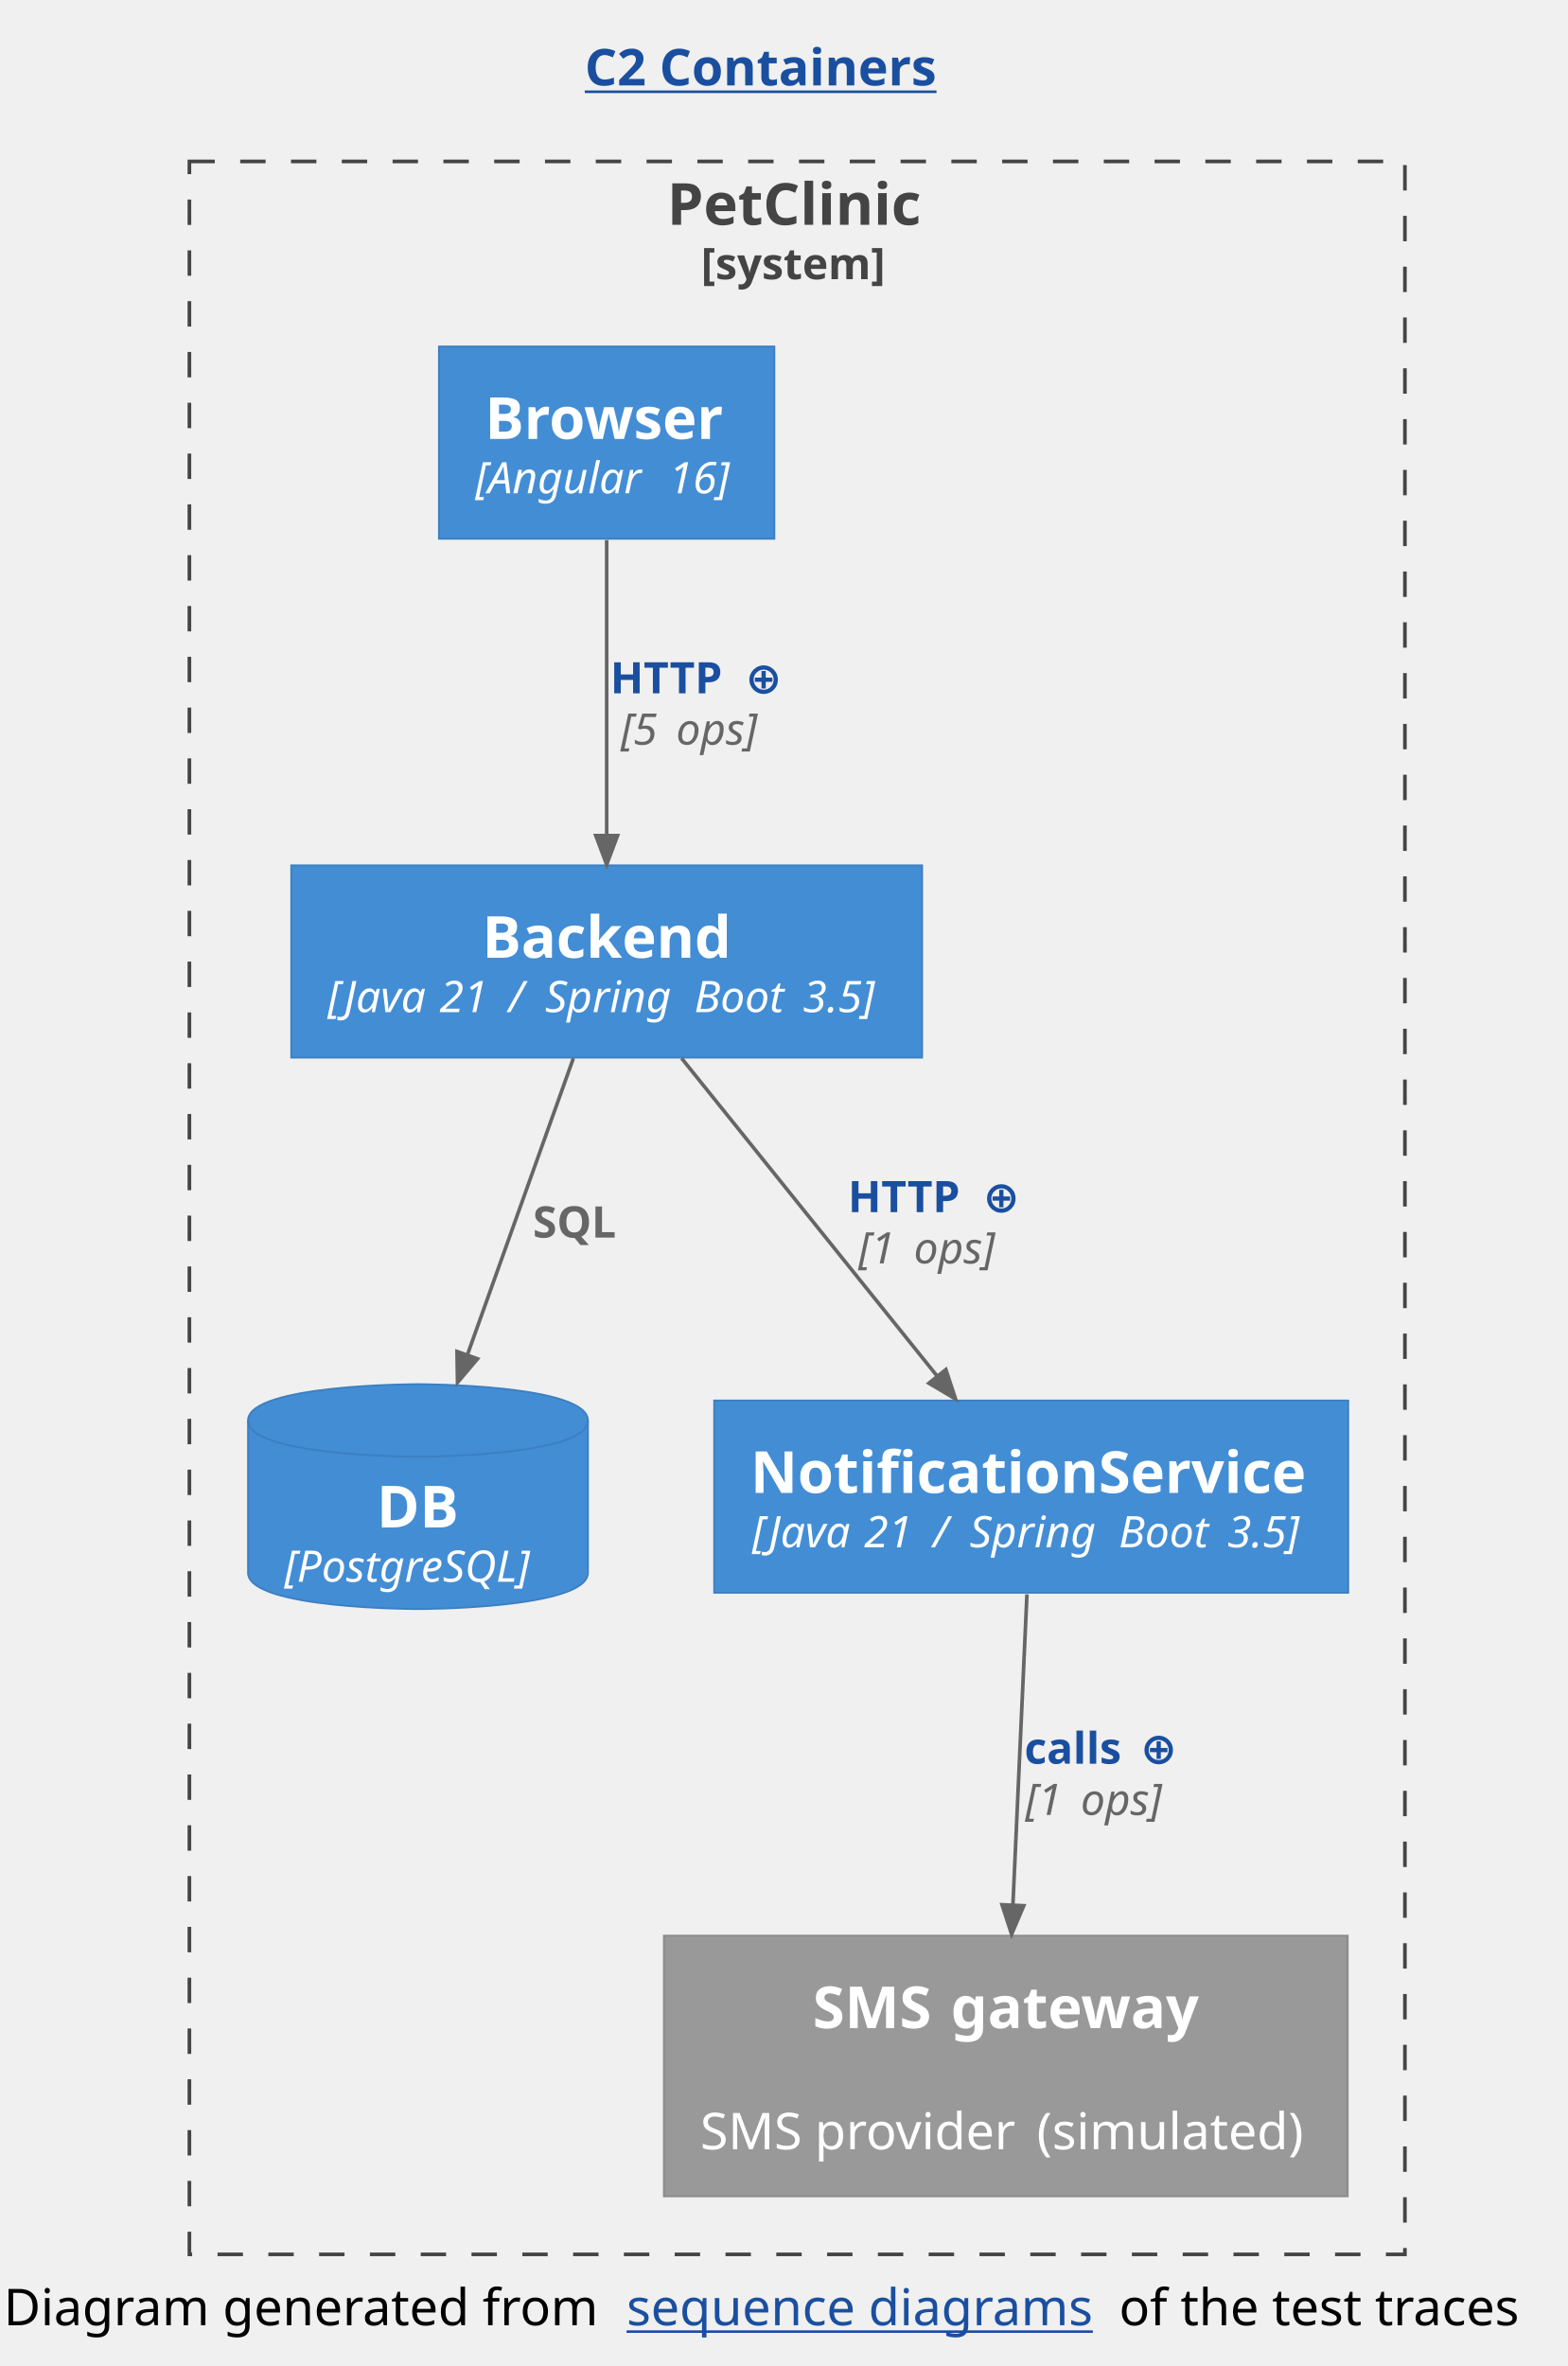
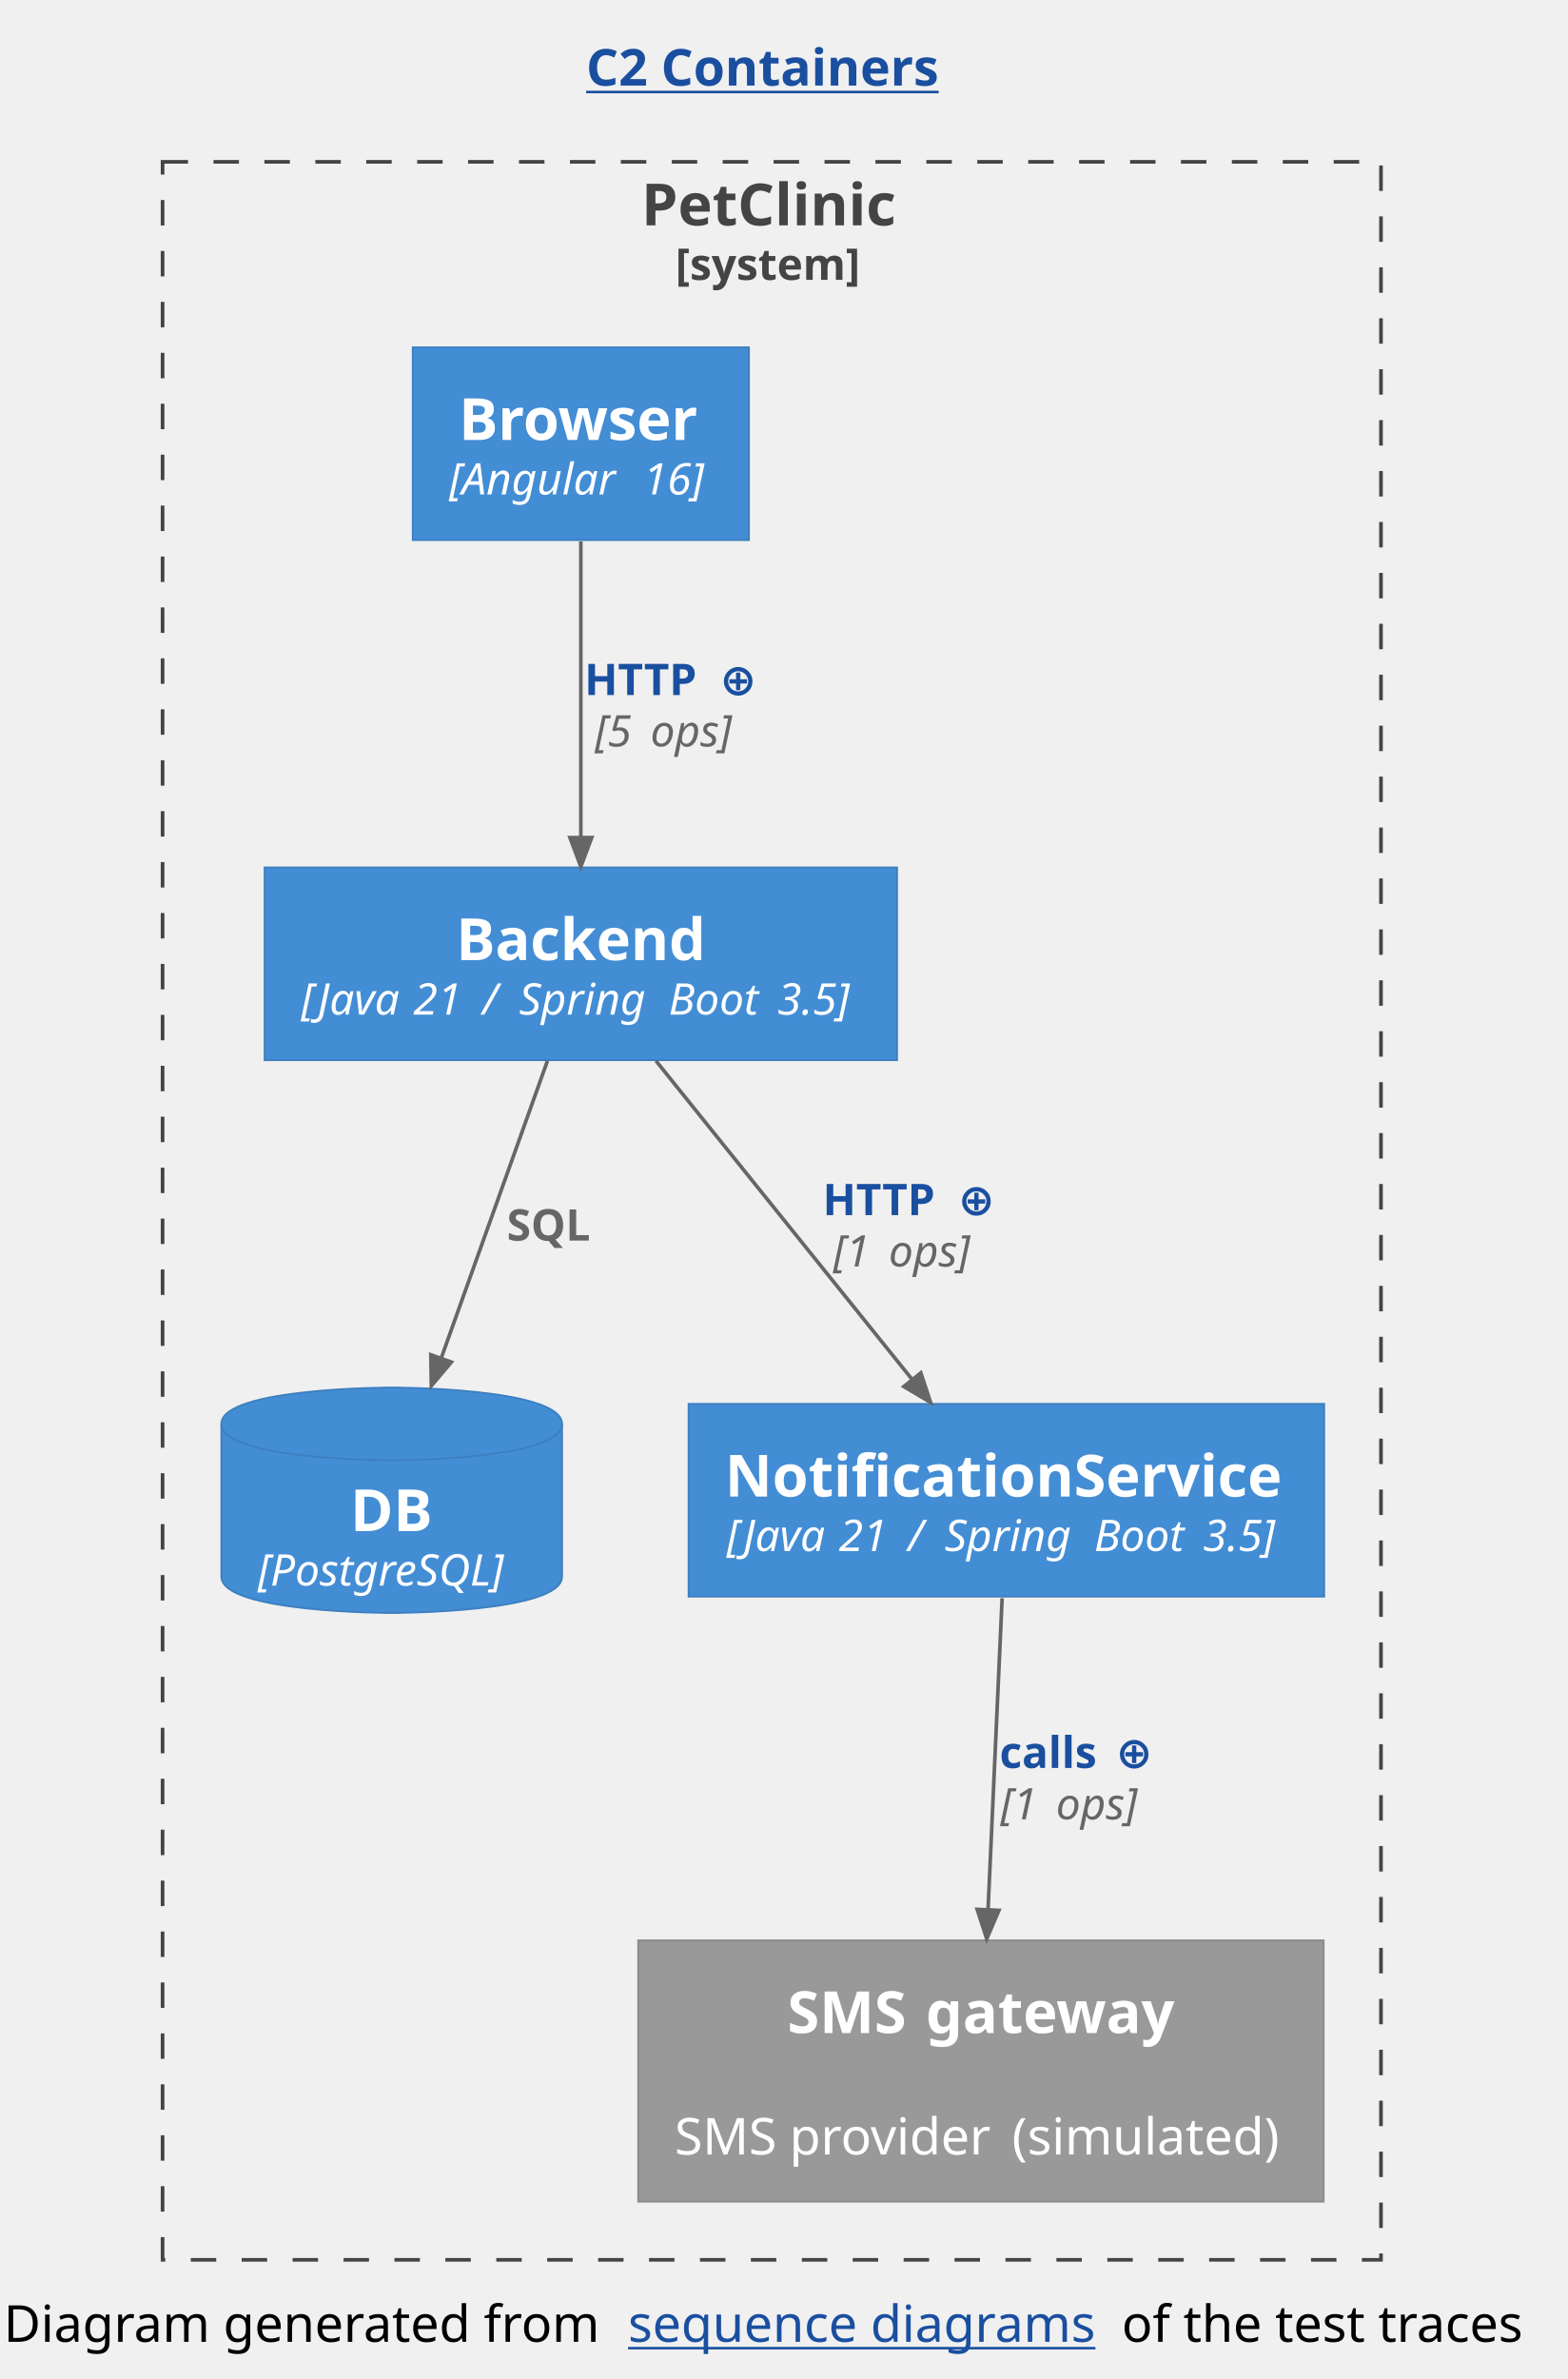
- <svg xmlns="http://www.w3.org/2000/svg" xmlns:xlink="http://www.w3.org/1999/xlink" contentStyleType="text/css" data-diagram-type="DESCRIPTION" height="652px" preserveAspectRatio="none" style="width:432px;height:652px;background:#FFFFFF;" version="1.1" viewBox="0 0 432 652" width="432px" zoomAndPan="magnify">
+ <svg xmlns="http://www.w3.org/2000/svg" xmlns:xlink="http://www.w3.org/1999/xlink" version="1.1" data-diagram-type="DESCRIPTION" style="width:431px;height:654px;background:#FFFFFF;" width="431px" height="654px" viewBox="0 0 431 654" zoomAndPan="magnify" preserveAspectRatio="none" contentStyleType="text/css">
  <defs />
-   <g>
+   <g font-family="sans-serif" lengthAdjust="spacing">
    <g class="title" data-source-line="6">
-       <a href="https://c4model.com/diagrams/container" target="_blank" rel="noopener noreferrer" title="What is a C2 diagram?" xlink:actuate="onRequest" xlink:href="https://c4model.com/diagrams/container" xlink:show="new" xlink:title="What is a C2 diagram?" xlink:type="simple">
-         <text fill="#1A4FA0" font-family="sans-serif" font-size="14" font-weight="bold" lengthAdjust="spacing" text-decoration="underline" textLength="102.067" x="161.166" y="23.535">C2 Containers</text>
+       <a target="_top" href="https://c4model.com/diagrams/container" xlink:href="https://c4model.com/diagrams/container" xlink:type="simple" xlink:actuate="onRequest" xlink:show="new" title="What is a C2 diagram?" xlink:title="What is a C2 diagram?">
+         <text x="161.166" y="23.535" fill="#1A4FA0" font-size="14" textLength="102.067" font-weight="700" text-decoration="underline">C2 Containers</text>
      </a>
    </g>
-     <g class="cluster" data-qualified-name="c2_system" data-source-line="1666" id="ent0002">
-       <rect fill="none" height="576.75" style="stroke:#444444;stroke-width:1;stroke-dasharray:7,7;" width="335" x="52.2" y="44.488" />
-       <text fill="#444444" font-family="sans-serif" font-size="16" font-weight="bold" lengthAdjust="spacing" textLength="71.703" x="183.848" y="61.957">PetClinic</text>
-       <text fill="#444444" font-family="sans-serif" font-size="12" font-weight="bold" lengthAdjust="spacing" textLength="52.992" x="193.204" y="76.934">[system]</text>
+     <g class="cluster" data-qualified-name="c2_system" id="ent0001" data-source-line="1690">
+       <rect x="44.7" y="44.488" width="335" height="576.75" fill="none" style="stroke:#444;stroke-width:1;stroke-dasharray:7,7;" />
+       <text x="176.348" y="61.957" fill="#444" font-size="16" textLength="71.703" font-weight="700">PetClinic</text>
+       <text x="185.704" y="76.934" fill="#444" font-size="12" textLength="52.992" font-weight="700">[system]</text>
    </g>
-     <g class="entity" data-qualified-name="c2_system.Backend" data-source-line="71" id="ent0003">
-       <rect fill="#438DD5" height="52.977" style="stroke:#3C7FC0;stroke-width:0.5;" width="173.885" x="80.26" y="238.468" />
-       <text fill="#FFFFFF" font-family="sans-serif" font-size="16" font-weight="bold" lengthAdjust="spacing" textLength="68.609" x="132.897" y="263.937">Backend</text>
-       <text fill="#FFFFFF" font-family="sans-serif" font-size="12" font-style="italic" lengthAdjust="spacing" textLength="27.1" x="90.26" y="278.914">[Java</text>
-       <text fill="#FFFFFF" font-family="sans-serif" font-size="12" font-style="italic" lengthAdjust="spacing" textLength="3.797" x="117.359" y="278.914"> </text>
-       <text fill="#FFFFFF" font-family="sans-serif" font-size="12" font-style="italic" lengthAdjust="spacing" textLength="15.176" x="121.156" y="278.914">21</text>
-       <text fill="#FFFFFF" font-family="sans-serif" font-size="12" font-style="italic" lengthAdjust="spacing" textLength="3.797" x="136.332" y="278.914"> </text>
-       <text fill="#FFFFFF" font-family="sans-serif" font-size="12" font-style="italic" lengthAdjust="spacing" textLength="6.293" x="140.129" y="278.914">/</text>
-       <text fill="#FFFFFF" font-family="sans-serif" font-size="12" font-style="italic" lengthAdjust="spacing" textLength="3.797" x="146.422" y="278.914"> </text>
-       <text fill="#FFFFFF" font-family="sans-serif" font-size="12" font-style="italic" lengthAdjust="spacing" textLength="37.324" x="150.219" y="278.914">Spring</text>
-       <text fill="#FFFFFF" font-family="sans-serif" font-size="12" font-style="italic" lengthAdjust="spacing" textLength="3.797" x="187.543" y="278.914"> </text>
-       <text fill="#FFFFFF" font-family="sans-serif" font-size="12" font-style="italic" lengthAdjust="spacing" textLength="26.133" x="191.34" y="278.914">Boot</text>
-       <text fill="#FFFFFF" font-family="sans-serif" font-size="12" font-style="italic" lengthAdjust="spacing" textLength="3.797" x="217.473" y="278.914"> </text>
-       <text fill="#FFFFFF" font-family="sans-serif" font-size="12" font-style="italic" lengthAdjust="spacing" textLength="22.875" x="221.269" y="278.914">3.5]</text>
+     <g class="entity" data-qualified-name="c2_system.Backend" id="ent0002" data-source-line="71">
+       <rect x="72.76" y="238.468" width="173.885" height="52.977" fill="#438DD5" style="stroke:#3C7FC0;stroke-width:0.5;" />
+       <text x="125.397" y="263.937" fill="#FFF" font-size="16" textLength="68.609" font-weight="700">Backend</text>
+       <text x="82.76" y="278.914" fill="#FFF" font-size="12" textLength="27.1" font-style="italic">[Java</text>
+       <text x="109.859" y="278.914" fill="#FFF" font-size="12" font-style="italic"> </text>
+       <text x="113.656" y="278.914" fill="#FFF" font-size="12" textLength="15.176" font-style="italic">21</text>
+       <text x="128.832" y="278.914" fill="#FFF" font-size="12" font-style="italic"> </text>
+       <text x="132.629" y="278.914" fill="#FFF" font-size="12" font-style="italic">/</text>
+       <text x="138.922" y="278.914" fill="#FFF" font-size="12" font-style="italic"> </text>
+       <text x="142.719" y="278.914" fill="#FFF" font-size="12" textLength="37.324" font-style="italic">Spring</text>
+       <text x="180.043" y="278.914" fill="#FFF" font-size="12" font-style="italic"> </text>
+       <text x="183.84" y="278.914" fill="#FFF" font-size="12" textLength="26.133" font-style="italic">Boot</text>
+       <text x="209.973" y="278.914" fill="#FFF" font-size="12" font-style="italic"> </text>
+       <text x="213.769" y="278.914" fill="#FFF" font-size="12" textLength="22.875" font-style="italic">3.5]</text>
    </g>
-     <g class="entity" data-qualified-name="c2_system.Browser" data-source-line="71" id="ent0004">
-       <rect fill="#438DD5" height="52.977" style="stroke:#3C7FC0;stroke-width:0.5;" width="92.439" x="120.98" y="95.488" />
-       <text fill="#FFFFFF" font-family="sans-serif" font-size="16" font-weight="bold" lengthAdjust="spacing" textLength="67.07" x="133.664" y="120.957">Browser</text>
-       <text fill="#FFFFFF" font-family="sans-serif" font-size="12" font-style="italic" lengthAdjust="spacing" textLength="49.565" x="130.98" y="135.934">[Angular</text>
-       <text fill="#FFFFFF" font-family="sans-serif" font-size="12" font-style="italic" lengthAdjust="spacing" textLength="3.797" x="180.544" y="135.934"> </text>
-       <text fill="#FFFFFF" font-family="sans-serif" font-size="12" font-style="italic" lengthAdjust="spacing" textLength="19.078" x="184.341" y="135.934">16]</text>
+     <g class="entity" data-qualified-name="c2_system.Browser" id="ent0003" data-source-line="71">
+       <rect x="113.48" y="95.488" width="92.439" height="52.977" fill="#438DD5" style="stroke:#3C7FC0;stroke-width:0.5;" />
+       <text x="126.164" y="120.957" fill="#FFF" font-size="16" textLength="67.07" font-weight="700">Browser</text>
+       <text x="123.48" y="135.934" fill="#FFF" font-size="12" textLength="49.564" font-style="italic">[Angular</text>
+       <text x="173.044" y="135.934" fill="#FFF" font-size="12" font-style="italic"> </text>
+       <text x="176.841" y="135.934" fill="#FFF" font-size="12" textLength="19.078" font-style="italic">16]</text>
    </g>
-     <g class="entity" data-qualified-name="c2_system.DB" data-source-line="75" id="ent0005">
-       <path d="M68.36,391.438 C68.36,381.438 115.198,381.438 115.198,381.438 C115.198,381.438 162.036,381.438 162.036,391.438 L162.036,433.415 C162.036,443.415 115.198,443.415 115.198,443.415 C115.198,443.415 68.36,443.415 68.36,433.415 L68.36,391.438" fill="#438DD5" style="stroke:#3C7FC0;stroke-width:0.5;" />
-       <path d="M68.36,391.438 C68.36,401.438 115.198,401.438 115.198,401.438 C115.198,401.438 162.036,401.438 162.036,391.438" fill="none" style="stroke:#3C7FC0;stroke-width:0.5;" />
-       <text fill="#FFFFFF" font-family="sans-serif" font-size="16" font-weight="bold" lengthAdjust="spacing" textLength="22.766" x="103.815" y="420.907">DB</text>
-       <text fill="#FFFFFF" font-family="sans-serif" font-size="12" font-style="italic" lengthAdjust="spacing" textLength="73.676" x="78.36" y="435.884">[PostgreSQL]</text>
+     <g class="entity" data-qualified-name="c2_system.DB" id="ent0004" data-source-line="75">
+       <path d="M60.86,391.438 C60.86,381.438 107.698,381.438 107.698,381.438 C107.698,381.438 154.535,381.438 154.535,391.438 L154.535,433.415 C154.535,443.415 107.698,443.415 107.698,443.415 C107.698,443.415 60.86,443.415 60.86,433.415 L60.86,391.438" style="stroke:#3C7FC0;stroke-width:0.5;" fill="#438DD5" />
+       <path d="M60.86,391.438 C60.86,401.438 107.698,401.438 107.698,401.438 C107.698,401.438 154.535,401.438 154.535,391.438" style="stroke:#3C7FC0;stroke-width:0.5;" fill="none" />
+       <text x="96.315" y="420.907" fill="#FFF" font-size="16" textLength="22.766" font-weight="700">DB</text>
+       <text x="70.86" y="435.884" fill="#FFF" font-size="12" textLength="73.676" font-style="italic">[PostgreSQL]</text>
    </g>
-     <g class="entity" data-qualified-name="c2_system.NotificationService" data-source-line="71" id="ent0006">
-       <rect fill="#438DD5" height="52.977" style="stroke:#3C7FC0;stroke-width:0.5;" width="174.75" x="196.83" y="385.938" />
-       <text fill="#FFFFFF" font-family="sans-serif" font-size="16" font-weight="bold" lengthAdjust="spacing" textLength="154.75" x="206.83" y="411.407">NotificationService</text>
-       <text fill="#FFFFFF" font-family="sans-serif" font-size="12" font-style="italic" lengthAdjust="spacing" textLength="27.1" x="207.262" y="426.384">[Java</text>
-       <text fill="#FFFFFF" font-family="sans-serif" font-size="12" font-style="italic" lengthAdjust="spacing" textLength="3.797" x="234.362" y="426.384"> </text>
-       <text fill="#FFFFFF" font-family="sans-serif" font-size="12" font-style="italic" lengthAdjust="spacing" textLength="15.176" x="238.159" y="426.384">21</text>
-       <text fill="#FFFFFF" font-family="sans-serif" font-size="12" font-style="italic" lengthAdjust="spacing" textLength="3.797" x="253.335" y="426.384"> </text>
-       <text fill="#FFFFFF" font-family="sans-serif" font-size="12" font-style="italic" lengthAdjust="spacing" textLength="6.293" x="257.132" y="426.384">/</text>
-       <text fill="#FFFFFF" font-family="sans-serif" font-size="12" font-style="italic" lengthAdjust="spacing" textLength="3.797" x="263.424" y="426.384"> </text>
-       <text fill="#FFFFFF" font-family="sans-serif" font-size="12" font-style="italic" lengthAdjust="spacing" textLength="37.324" x="267.221" y="426.384">Spring</text>
-       <text fill="#FFFFFF" font-family="sans-serif" font-size="12" font-style="italic" lengthAdjust="spacing" textLength="3.797" x="304.546" y="426.384"> </text>
-       <text fill="#FFFFFF" font-family="sans-serif" font-size="12" font-style="italic" lengthAdjust="spacing" textLength="26.133" x="308.342" y="426.384">Boot</text>
-       <text fill="#FFFFFF" font-family="sans-serif" font-size="12" font-style="italic" lengthAdjust="spacing" textLength="3.797" x="334.475" y="426.384"> </text>
-       <text fill="#FFFFFF" font-family="sans-serif" font-size="12" font-style="italic" lengthAdjust="spacing" textLength="22.875" x="338.272" y="426.384">3.5]</text>
+     <g class="entity" data-qualified-name="c2_system.NotificationService" id="ent0005" data-source-line="71">
+       <rect x="189.33" y="385.938" width="174.75" height="52.977" fill="#438DD5" style="stroke:#3C7FC0;stroke-width:0.5;" />
+       <text x="199.33" y="411.407" fill="#FFF" font-size="16" textLength="154.75" font-weight="700">NotificationService</text>
+       <text x="199.762" y="426.384" fill="#FFF" font-size="12" textLength="27.1" font-style="italic">[Java</text>
+       <text x="226.862" y="426.384" fill="#FFF" font-size="12" font-style="italic"> </text>
+       <text x="230.659" y="426.384" fill="#FFF" font-size="12" textLength="15.176" font-style="italic">21</text>
+       <text x="245.835" y="426.384" fill="#FFF" font-size="12" font-style="italic"> </text>
+       <text x="249.631" y="426.384" fill="#FFF" font-size="12" font-style="italic">/</text>
+       <text x="255.924" y="426.384" fill="#FFF" font-size="12" font-style="italic"> </text>
+       <text x="259.721" y="426.384" fill="#FFF" font-size="12" textLength="37.324" font-style="italic">Spring</text>
+       <text x="297.046" y="426.384" fill="#FFF" font-size="12" font-style="italic"> </text>
+       <text x="300.842" y="426.384" fill="#FFF" font-size="12" textLength="26.133" font-style="italic">Boot</text>
+       <text x="326.975" y="426.384" fill="#FFF" font-size="12" font-style="italic"> </text>
+       <text x="330.772" y="426.384" fill="#FFF" font-size="12" textLength="22.875" font-style="italic">3.5]</text>
    </g>
-     <g class="entity" data-qualified-name="c2_system.SMS_gateway" data-source-line="212" id="ent0007">
-       <rect fill="#999999" height="71.82" style="stroke:#8A8A8A;stroke-width:0.5;" width="188.444" x="182.98" y="533.418" />
-       <text fill="#FFFFFF" font-family="sans-serif" font-size="16" font-weight="bold" lengthAdjust="spacing" textLength="32.805" x="223.983" y="558.887">SMS</text>
-       <text fill="#FFFFFF" font-family="sans-serif" font-size="16" font-weight="bold" lengthAdjust="spacing" textLength="5.273" x="256.788" y="558.887"> </text>
-       <text fill="#FFFFFF" font-family="sans-serif" font-size="16" font-weight="bold" lengthAdjust="spacing" textLength="68.359" x="262.061" y="558.887">gateway</text>
-       <text fill="#FFFFFF" font-family="sans-serif" font-size="14" lengthAdjust="spacing" textLength="4.43" x="274.987" y="575.797"> </text>
-       <text fill="#FFFFFF" font-family="sans-serif" font-size="14" lengthAdjust="spacing" textLength="27.139" x="192.98" y="592.285">SMS</text>
-       <text fill="#FFFFFF" font-family="sans-serif" font-size="14" lengthAdjust="spacing" textLength="4.43" x="220.118" y="592.285"> </text>
-       <text fill="#FFFFFF" font-family="sans-serif" font-size="14" lengthAdjust="spacing" textLength="56.773" x="224.548" y="592.285">provider</text>
-       <text fill="#FFFFFF" font-family="sans-serif" font-size="14" lengthAdjust="spacing" textLength="4.43" x="281.32" y="592.285"> </text>
-       <text fill="#FFFFFF" font-family="sans-serif" font-size="14" lengthAdjust="spacing" textLength="75.674" x="285.75" y="592.285">(simulated)</text>
+     <g class="entity" data-qualified-name="c2_system.SMS_gateway" id="ent0006" data-source-line="218">
+       <rect x="175.48" y="533.418" width="188.444" height="71.82" fill="#999" style="stroke:#8A8A8A;stroke-width:0.5;" />
+       <text x="216.483" y="558.887" fill="#FFF" font-size="16" textLength="32.805" font-weight="700">SMS</text>
+       <text x="249.288" y="558.887" fill="#FFF" font-size="16" font-weight="700"> </text>
+       <text x="254.561" y="558.887" fill="#FFF" font-size="16" textLength="68.359" font-weight="700">gateway</text>
+       <text x="267.487" y="575.797" fill="#FFF" font-size="14"> </text>
+       <text x="185.48" y="592.285" fill="#FFF" font-size="14" textLength="27.139">SMS</text>
+       <text x="212.618" y="592.285" fill="#FFF" font-size="14"> </text>
+       <text x="217.048" y="592.285" fill="#FFF" font-size="14" textLength="56.772">provider</text>
+       <text x="273.821" y="592.285" fill="#FFF" font-size="14"> </text>
+       <text x="278.25" y="592.285" fill="#FFF" font-size="14" textLength="75.674">(simulated)</text>
    </g>
-     <g class="link" data-entity-1="ent0003" data-entity-2="ent0005" data-link-type="dependency" data-source-line="1779" id="lnk8">
-       <path d="M158.02,291.628 C149.1,316.588 138.242,346.975 128.782,373.445" fill="none" id="Backend-to-DB" style="stroke:#666666;stroke-width:1;" />
-       <polygon fill="#666666" points="126.09,380.978,131.607,374.454,125.957,372.435,126.09,380.978" style="stroke:#666666;stroke-width:1;" />
-       <text fill="#666666" font-family="sans-serif" font-size="12" font-weight="bold" lengthAdjust="spacing" textLength="23.719" x="146.86" y="341.04">SQL</text>
+     <g class="link" data-entity-1="ent0002" data-entity-2="ent0004" id="lnk7" data-source-line="1803" data-link-type="dependency">
+       <path d="M150.52,291.628 C141.6,316.588 130.742,346.975 121.282,373.445" style="stroke:#666;stroke-width:1;" fill="none" id="Backend-to-DB" />
+       <polygon points="118.59,380.978,124.107,374.455,118.457,372.435,118.59,380.978" fill="#666" style="stroke:#666;stroke-width:1;stroke-linejoin:miter;stroke-miterlimit:10;" />
+       <text x="139.36" y="341.04" fill="#666" font-size="12" textLength="23.719" font-weight="700">SQL</text>
    </g>
-     <g class="link" data-entity-1="ent0003" data-entity-2="ent0006" data-link-type="dependency" data-source-line="1779" id="lnk9">
-       <path d="M187.85,291.628 C209.1,318.058 237.027,352.773 258.347,379.293" fill="none" id="Backend-to-NotificationService" style="stroke:#666666;stroke-width:1;" />
-       <polygon fill="#666666" points="263.36,385.528,260.685,377.414,256.009,381.173,263.36,385.528" style="stroke:#666666;stroke-width:1;" />
-       <a href="genseq://c2-279a196c9d" target="_top" title="Click for the calls behind this line" xlink:actuate="onRequest" xlink:href="genseq://c2-279a196c9d" xlink:show="new" xlink:title="Click for the calls behind this line" xlink:type="simple">
-         <text fill="#1A4FA0" font-family="sans-serif" font-size="12" font-weight="bold" lengthAdjust="spacing" textLength="33.281" x="233.71" y="334.04">HTTP</text>
+     <g class="link" data-entity-1="ent0002" data-entity-2="ent0005" id="lnk8" data-source-line="1803" data-link-type="dependency">
+       <path d="M180.35,291.628 C201.6,318.058 229.527,352.773 250.847,379.293" style="stroke:#666;stroke-width:1;" fill="none" id="Backend-to-NotificationService" />
+       <polygon points="255.86,385.528,253.185,377.414,248.509,381.173,255.86,385.528" fill="#666" style="stroke:#666;stroke-width:1;stroke-linejoin:miter;stroke-miterlimit:10;" />
+       <a target="_top" href="genseq://c2-279a196c9d" xlink:href="genseq://c2-279a196c9d" xlink:type="simple" xlink:actuate="onRequest" xlink:show="new" title="Click for the calls behind this line" xlink:title="Click for the calls behind this line">
+         <text x="226.21" y="334.04" fill="#1A4FA0" font-size="12" textLength="33.281" font-weight="700">HTTP</text>
      </a>
-       <a href="genseq://c2-279a196c9d" target="_top" title="Click for the calls behind this line" xlink:actuate="onRequest" xlink:href="genseq://c2-279a196c9d" xlink:show="new" xlink:title="Click for the calls behind this line" xlink:type="simple">
-         <text fill="#1A4FA0" font-family="sans-serif" font-size="12" font-weight="bold" lengthAdjust="spacing" textLength="3.955" x="266.991" y="334.04"> </text>
+       <a target="_top" href="genseq://c2-279a196c9d" xlink:href="genseq://c2-279a196c9d" xlink:type="simple" xlink:actuate="onRequest" xlink:show="new" title="Click for the calls behind this line" xlink:title="Click for the calls behind this line">
+         <text x="259.491" y="334.04" fill="#1A4FA0" font-size="12" font-weight="700"> </text>
      </a>
-       <a href="genseq://c2-279a196c9d" target="_top" title="Click for the calls behind this line" xlink:actuate="onRequest" xlink:href="genseq://c2-279a196c9d" xlink:show="new" xlink:title="Click for the calls behind this line" xlink:type="simple">
-         <text fill="#1A4FA0" font-family="sans-serif" font-size="12" font-weight="bold" lengthAdjust="spacing" textLength="8.684" x="270.946" y="334.04">⊕</text>
+       <a target="_top" href="genseq://c2-279a196c9d" xlink:href="genseq://c2-279a196c9d" xlink:type="simple" xlink:actuate="onRequest" xlink:show="new" title="Click for the calls behind this line" xlink:title="Click for the calls behind this line">
+         <text x="263.446" y="334.04" fill="#1A4FA0" font-size="12" font-weight="700">⊕</text>
      </a>
-       <text fill="#666666" font-family="sans-serif" font-size="12" font-style="italic" lengthAdjust="spacing" textLength="11.49" x="236.554" y="348.173">[1</text>
-       <text fill="#666666" font-family="sans-serif" font-size="12" font-style="italic" lengthAdjust="spacing" textLength="3.797" x="248.045" y="348.173"> </text>
-       <text fill="#666666" font-family="sans-serif" font-size="12" font-style="italic" lengthAdjust="spacing" textLength="24.943" x="251.841" y="348.173">ops]</text>
+       <text x="229.054" y="348.173" fill="#666" font-size="12" textLength="11.49" font-style="italic">[1</text>
+       <text x="240.545" y="348.173" fill="#666" font-size="12" font-style="italic"> </text>
+       <text x="244.342" y="348.173" fill="#666" font-size="12" textLength="24.943" font-style="italic">ops]</text>
    </g>
-     <g class="link" data-entity-1="ent0004" data-entity-2="ent0003" data-link-type="dependency" data-source-line="1779" id="lnk10">
-       <path d="M167.2,148.838 C167.2,174.268 167.2,204.878 167.2,230.258" fill="none" id="Browser-to-Backend" style="stroke:#666666;stroke-width:1;" />
-       <polygon fill="#666666" points="167.2,238.258,170.2,230.258,164.2,230.258,167.2,238.258" style="stroke:#666666;stroke-width:1;" />
-       <a href="genseq://c2-e078f953b5" target="_top" title="Click for the calls behind this line" xlink:actuate="onRequest" xlink:href="genseq://c2-e078f953b5" xlink:show="new" xlink:title="Click for the calls behind this line" xlink:type="simple">
-         <text fill="#1A4FA0" font-family="sans-serif" font-size="12" font-weight="bold" lengthAdjust="spacing" textLength="33.281" x="168.2" y="191.07">HTTP</text>
+     <g class="link" data-entity-1="ent0003" data-entity-2="ent0002" id="lnk9" data-source-line="1803" data-link-type="dependency">
+       <path d="M159.7,148.838 C159.7,174.268 159.7,204.878 159.7,230.258" style="stroke:#666;stroke-width:1;" fill="none" id="Browser-to-Backend" />
+       <polygon points="159.7,238.258,162.7,230.258,156.7,230.258,159.7,238.258" fill="#666" style="stroke:#666;stroke-width:1;stroke-linejoin:miter;stroke-miterlimit:10;" />
+       <a target="_top" href="genseq://c2-e078f953b5" xlink:href="genseq://c2-e078f953b5" xlink:type="simple" xlink:actuate="onRequest" xlink:show="new" title="Click for the calls behind this line" xlink:title="Click for the calls behind this line">
+         <text x="160.7" y="191.07" fill="#1A4FA0" font-size="12" textLength="33.281" font-weight="700">HTTP</text>
      </a>
-       <a href="genseq://c2-e078f953b5" target="_top" title="Click for the calls behind this line" xlink:actuate="onRequest" xlink:href="genseq://c2-e078f953b5" xlink:show="new" xlink:title="Click for the calls behind this line" xlink:type="simple">
-         <text fill="#1A4FA0" font-family="sans-serif" font-size="12" font-weight="bold" lengthAdjust="spacing" textLength="3.955" x="201.481" y="191.07"> </text>
+       <a target="_top" href="genseq://c2-e078f953b5" xlink:href="genseq://c2-e078f953b5" xlink:type="simple" xlink:actuate="onRequest" xlink:show="new" title="Click for the calls behind this line" xlink:title="Click for the calls behind this line">
+         <text x="193.981" y="191.07" fill="#1A4FA0" font-size="12" font-weight="700"> </text>
      </a>
-       <a href="genseq://c2-e078f953b5" target="_top" title="Click for the calls behind this line" xlink:actuate="onRequest" xlink:href="genseq://c2-e078f953b5" xlink:show="new" xlink:title="Click for the calls behind this line" xlink:type="simple">
-         <text fill="#1A4FA0" font-family="sans-serif" font-size="12" font-weight="bold" lengthAdjust="spacing" textLength="8.684" x="205.436" y="191.07">⊕</text>
+       <a target="_top" href="genseq://c2-e078f953b5" xlink:href="genseq://c2-e078f953b5" xlink:type="simple" xlink:actuate="onRequest" xlink:show="new" title="Click for the calls behind this line" xlink:title="Click for the calls behind this line">
+         <text x="197.936" y="191.07" fill="#1A4FA0" font-size="12" font-weight="700">⊕</text>
      </a>
-       <text fill="#666666" font-family="sans-serif" font-size="12" font-style="italic" lengthAdjust="spacing" textLength="11.49" x="171.044" y="205.203">[5</text>
-       <text fill="#666666" font-family="sans-serif" font-size="12" font-style="italic" lengthAdjust="spacing" textLength="3.797" x="182.535" y="205.203"> </text>
-       <text fill="#666666" font-family="sans-serif" font-size="12" font-style="italic" lengthAdjust="spacing" textLength="24.943" x="186.332" y="205.203">ops]</text>
+       <text x="163.544" y="205.203" fill="#666" font-size="12" textLength="11.49" font-style="italic">[5</text>
+       <text x="175.035" y="205.203" fill="#666" font-size="12" font-style="italic"> </text>
+       <text x="178.832" y="205.203" fill="#666" font-size="12" textLength="24.943" font-style="italic">ops]</text>
    </g>
-     <g class="link" data-entity-1="ent0006" data-entity-2="ent0007" data-link-type="dependency" data-source-line="1779" id="lnk11">
-       <path d="M283.03,439.358 C281.87,465.018 280.438,496.506 279.158,525.026" fill="none" id="NotificationService-to-SMS_gateway" style="stroke:#666666;stroke-width:1;" />
-       <polygon fill="#666666" points="278.8,533.018,282.155,525.161,276.161,524.892,278.8,533.018" style="stroke:#666666;stroke-width:1;" />
-       <a href="genseq://c2-cb01a30b7a" target="_top" title="Click for the calls behind this line" xlink:actuate="onRequest" xlink:href="genseq://c2-cb01a30b7a" xlink:show="new" xlink:title="Click for the calls behind this line" xlink:type="simple">
-         <text fill="#1A4FA0" font-family="sans-serif" font-size="12" font-weight="bold" lengthAdjust="spacing" textLength="28.031" x="282.33" y="486.02">calls</text>
+     <g class="link" data-entity-1="ent0005" data-entity-2="ent0006" id="lnk10" data-source-line="1803" data-link-type="dependency">
+       <path d="M275.53,439.358 C274.37,465.018 272.938,496.506 271.658,525.026" style="stroke:#666;stroke-width:1;" fill="none" id="NotificationService-to-SMS_gateway" />
+       <polygon points="271.3,533.018,274.655,525.161,268.661,524.892,271.3,533.018" fill="#666" style="stroke:#666;stroke-width:1;stroke-linejoin:miter;stroke-miterlimit:10;" />
+       <a target="_top" href="genseq://c2-cb01a30b7a" xlink:href="genseq://c2-cb01a30b7a" xlink:type="simple" xlink:actuate="onRequest" xlink:show="new" title="Click for the calls behind this line" xlink:title="Click for the calls behind this line">
+         <text x="274.83" y="486.02" fill="#1A4FA0" font-size="12" textLength="28.031" font-weight="700">calls</text>
      </a>
-       <a href="genseq://c2-cb01a30b7a" target="_top" title="Click for the calls behind this line" xlink:actuate="onRequest" xlink:href="genseq://c2-cb01a30b7a" xlink:show="new" xlink:title="Click for the calls behind this line" xlink:type="simple">
-         <text fill="#1A4FA0" font-family="sans-serif" font-size="12" font-weight="bold" lengthAdjust="spacing" textLength="3.955" x="310.361" y="486.02"> </text>
+       <a target="_top" href="genseq://c2-cb01a30b7a" xlink:href="genseq://c2-cb01a30b7a" xlink:type="simple" xlink:actuate="onRequest" xlink:show="new" title="Click for the calls behind this line" xlink:title="Click for the calls behind this line">
+         <text x="302.861" y="486.02" fill="#1A4FA0" font-size="12" font-weight="700"> </text>
      </a>
-       <a href="genseq://c2-cb01a30b7a" target="_top" title="Click for the calls behind this line" xlink:actuate="onRequest" xlink:href="genseq://c2-cb01a30b7a" xlink:show="new" xlink:title="Click for the calls behind this line" xlink:type="simple">
-         <text fill="#1A4FA0" font-family="sans-serif" font-size="12" font-weight="bold" lengthAdjust="spacing" textLength="8.684" x="314.316" y="486.02">⊕</text>
+       <a target="_top" href="genseq://c2-cb01a30b7a" xlink:href="genseq://c2-cb01a30b7a" xlink:type="simple" xlink:actuate="onRequest" xlink:show="new" title="Click for the calls behind this line" xlink:title="Click for the calls behind this line">
+         <text x="306.816" y="486.02" fill="#1A4FA0" font-size="12" font-weight="700">⊕</text>
      </a>
-       <text fill="#666666" font-family="sans-serif" font-size="12" font-style="italic" lengthAdjust="spacing" textLength="11.49" x="282.549" y="500.153">[1</text>
-       <text fill="#666666" font-family="sans-serif" font-size="12" font-style="italic" lengthAdjust="spacing" textLength="3.797" x="294.04" y="500.153"> </text>
-       <text fill="#666666" font-family="sans-serif" font-size="12" font-style="italic" lengthAdjust="spacing" textLength="24.943" x="297.837" y="500.153">ops]</text>
+       <text x="275.049" y="500.153" fill="#666" font-size="12" textLength="11.49" font-style="italic">[1</text>
+       <text x="286.54" y="500.153" fill="#666" font-size="12" font-style="italic"> </text>
+       <text x="290.337" y="500.153" fill="#666" font-size="12" textLength="24.943" font-style="italic">ops]</text>
    </g>
    <g class="caption" data-source-line="18">
-       <text fill="#000000" font-family="sans-serif" font-size="14" lengthAdjust="spacing" textLength="167.255" x="1" y="640.773">Diagram generated from</text>
-       <a href="#sequence" target="_top" title="Open the Sequence tab" xlink:actuate="onRequest" xlink:href="#sequence" xlink:show="new" xlink:title="Open the Sequence tab" xlink:type="simple">
-         <text fill="#1A4FA0" font-family="sans-serif" font-size="14" lengthAdjust="spacing" text-decoration="underline" textLength="131.311" x="172.685" y="640.773">sequence diagrams</text>
+       <text x="1" y="643.773" fill="#000" font-size="14" textLength="167.255">Diagram generated from</text>
+       <a target="_top" href="#sequence" xlink:href="#sequence" xlink:type="simple" xlink:actuate="onRequest" xlink:show="new" title="Open the Sequence tab" xlink:title="Open the Sequence tab">
+         <text x="172.685" y="643.773" fill="#1A4FA0" font-size="14" textLength="131.312" text-decoration="underline">sequence diagrams</text>
      </a>
-       <text fill="#000000" font-family="sans-serif" font-size="14" lengthAdjust="spacing" textLength="114.974" x="308.426" y="640.773">of the test traces</text>
+       <text x="308.426" y="643.773" fill="#000" font-size="14" textLength="114.974">of the test traces</text>
    </g>
  </g>
</svg>
